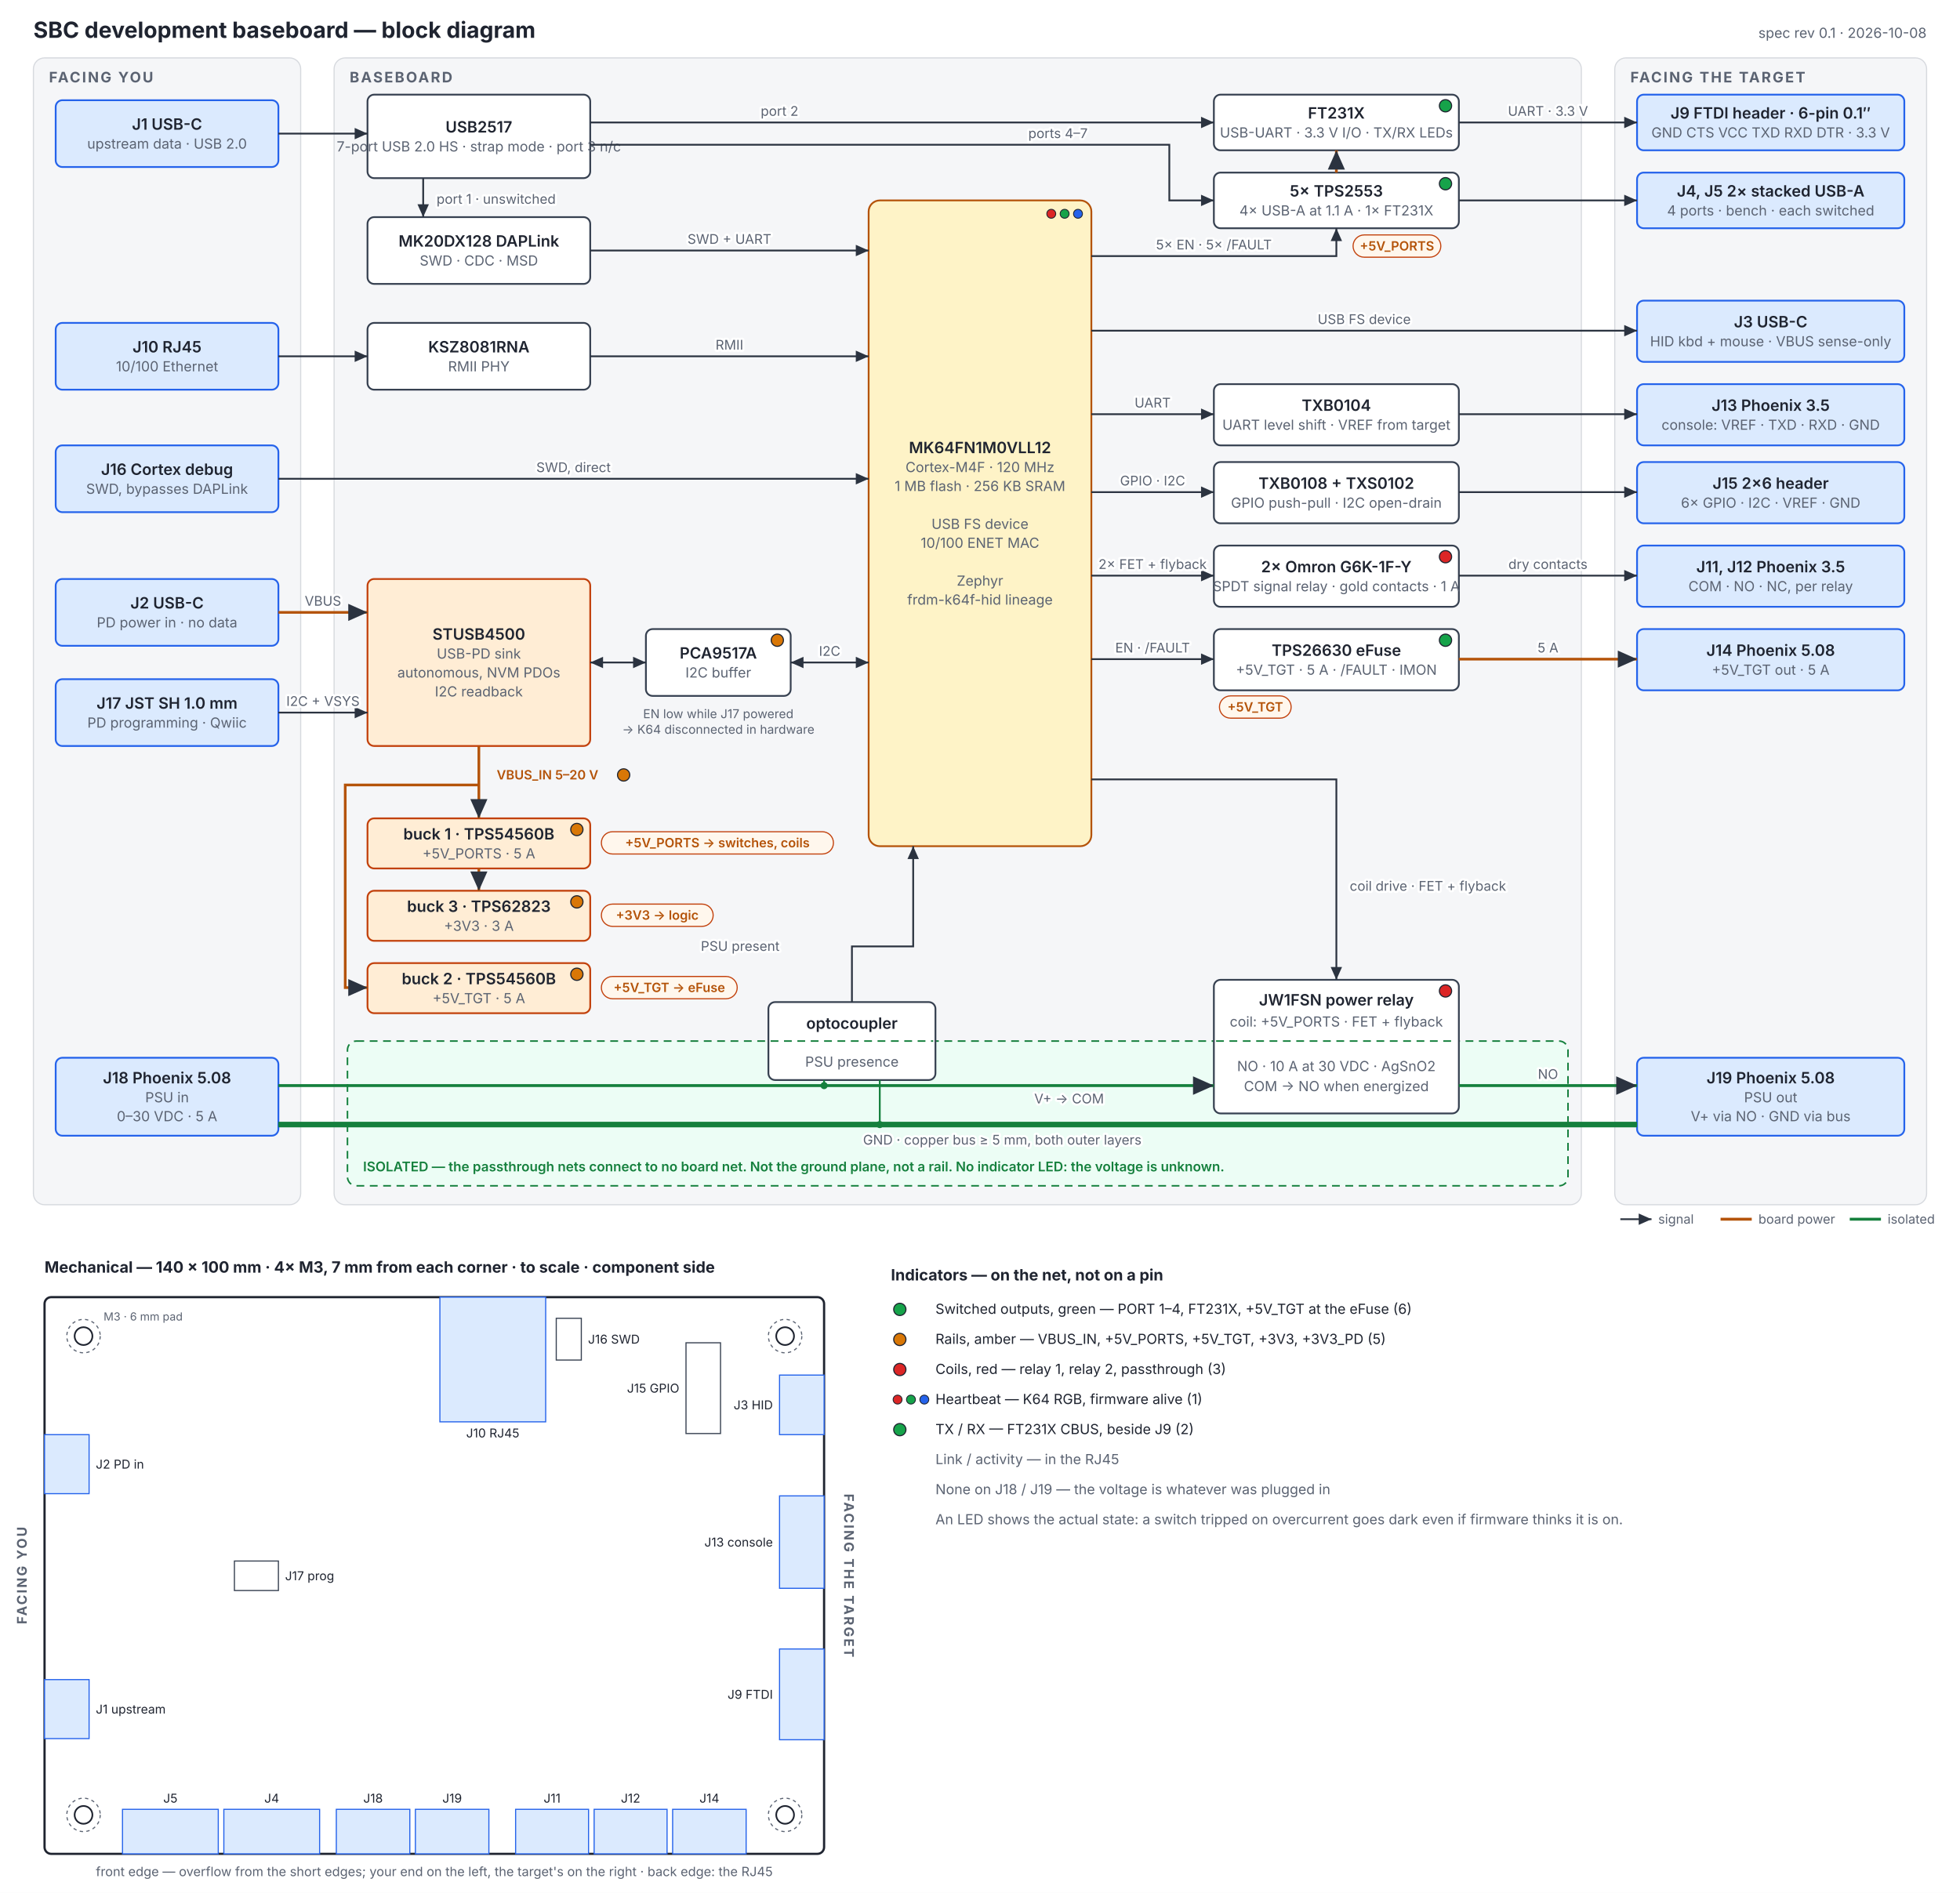
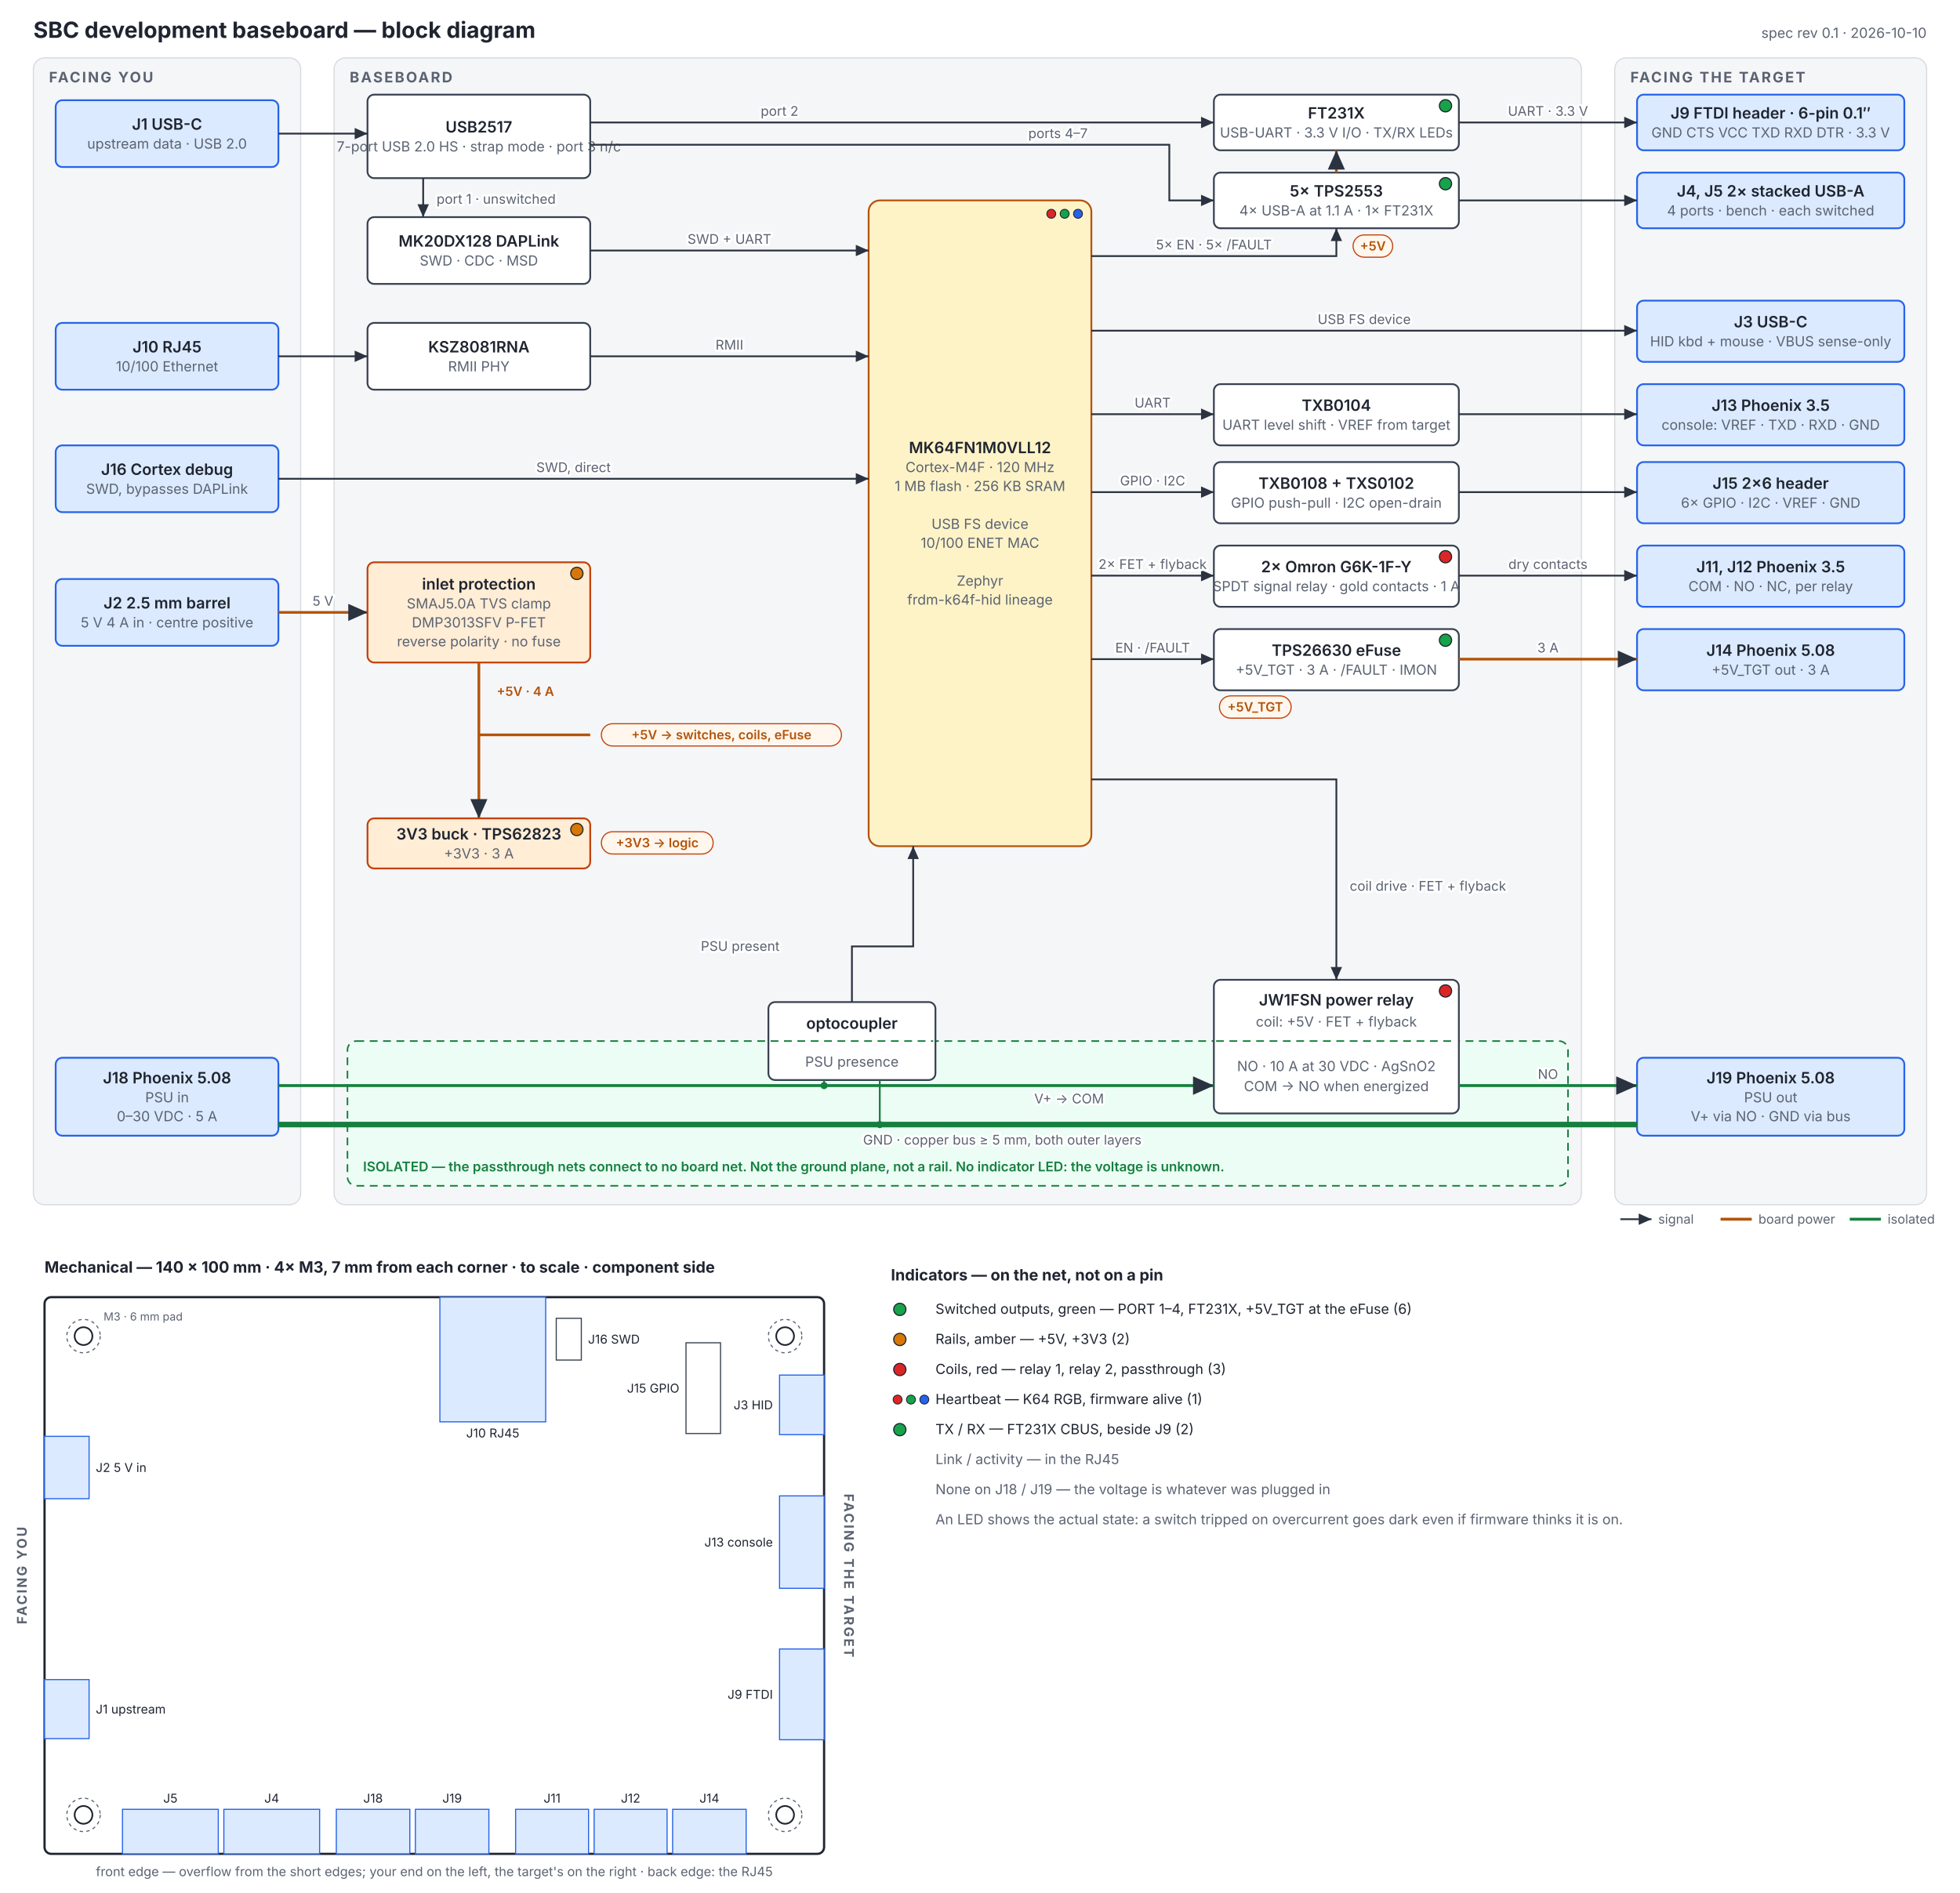
<svg xmlns="http://www.w3.org/2000/svg" width="1760" height="1700" viewBox="0 0 1760 1700" font-family="Inter, Helvetica, Arial, DejaVu Sans, sans-serif">
  <defs>
    <marker id="arrow" viewBox="0 0 10 10" refX="9" refY="5" markerWidth="8" markerHeight="8" orient="auto-start-reverse">
      <path d="M0,1 L9,5 L0,9 z" fill="#2b3340" />
    </marker>
    <marker id="arrowR" viewBox="0 0 10 10" refX="1" refY="5" markerWidth="8" markerHeight="8" orient="auto">
      <path d="M10,1 L1,5 L10,9 z" fill="#2b3340" />
    </marker>
  </defs>
  <rect width="1760" height="1700" fill="#ffffff" />
  <text x="30" y="34" font-size="20" font-weight="700" fill="#1f2430">SBC development baseboard — block diagram</text>
-   <text x="1730" y="34" text-anchor="end" font-size="12.5" fill="#5b6372">spec rev 0.1 · 2026-10-08</text>
+   <text x="1730" y="34" text-anchor="end" font-size="12.5" fill="#5b6372">spec rev 0.1 · 2026-10-10</text>
  <rect x="30" y="52" width="240" height="1030" rx="10" fill="#f5f6f8" stroke="#d6d9de" />
  <text x="44" y="74" font-size="13" font-weight="700" letter-spacing="1.5" fill="#5b6372">FACING YOU</text>
  <rect x="300" y="52" width="1120" height="1030" rx="10" fill="#f5f6f8" stroke="#d6d9de" />
  <text x="314" y="74" font-size="13" font-weight="700" letter-spacing="1.5" fill="#5b6372">BASEBOARD</text>
  <rect x="1450" y="52" width="280" height="1030" rx="10" fill="#f5f6f8" stroke="#d6d9de" />
  <text x="1464" y="74" font-size="13" font-weight="700" letter-spacing="1.5" fill="#5b6372">FACING THE TARGET</text>
  <rect x="312" y="935" width="1096" height="130" rx="8" fill="#ecfdf5" stroke="#15803d" stroke-width="1.4" stroke-dasharray="7 5" />
  <text x="326" y="1052" font-size="12" font-weight="600" fill="#15803d">ISOLATED — the passthrough nets connect to no board net. Not the ground plane, not a rail. No indicator LED: the voltage is unknown.</text>
  <rect x="50" y="90" width="200" height="60" rx="6" fill="#dbeafe" stroke="#2563eb" stroke-width="1.6" />
  <text x="150.0" y="116.5" text-anchor="middle" font-size="14" font-weight="600" fill="#1f2430">J1  USB-C</text>
  <text x="150.0" y="133.5" text-anchor="middle" font-size="12.5" font-weight="400" fill="#5b6372">upstream data · USB 2.0</text>
  <rect x="50" y="290" width="200" height="60" rx="6" fill="#dbeafe" stroke="#2563eb" stroke-width="1.6" />
  <text x="150.0" y="316.5" text-anchor="middle" font-size="14" font-weight="600" fill="#1f2430">J10  RJ45</text>
  <text x="150.0" y="333.5" text-anchor="middle" font-size="12.5" font-weight="400" fill="#5b6372">10/100 Ethernet</text>
  <rect x="50" y="400" width="200" height="60" rx="6" fill="#dbeafe" stroke="#2563eb" stroke-width="1.6" />
  <text x="150.0" y="426.5" text-anchor="middle" font-size="14" font-weight="600" fill="#1f2430">J16  Cortex debug</text>
  <text x="150.0" y="443.5" text-anchor="middle" font-size="12.5" font-weight="400" fill="#5b6372">SWD, bypasses DAPLink</text>
  <rect x="50" y="520" width="200" height="60" rx="6" fill="#dbeafe" stroke="#2563eb" stroke-width="1.6" />
-   <text x="150.0" y="546.5" text-anchor="middle" font-size="14" font-weight="600" fill="#1f2430">J2  USB-C</text>
-   <text x="150.0" y="563.5" text-anchor="middle" font-size="12.5" font-weight="400" fill="#5b6372">PD power in · no data</text>
-   <rect x="50" y="610" width="200" height="60" rx="6" fill="#dbeafe" stroke="#2563eb" stroke-width="1.6" />
-   <text x="150.0" y="636.5" text-anchor="middle" font-size="14" font-weight="600" fill="#1f2430">J17  JST SH 1.0 mm</text>
-   <text x="150.0" y="653.5" text-anchor="middle" font-size="12.5" font-weight="400" fill="#5b6372">PD programming · Qwiic</text>
+   <text x="150.0" y="546.5" text-anchor="middle" font-size="14" font-weight="600" fill="#1f2430">J2  2.5 mm barrel</text>
+   <text x="150.0" y="563.5" text-anchor="middle" font-size="12.5" font-weight="400" fill="#5b6372">5 V 4 A in · centre positive</text>
  <rect x="50" y="950" width="200" height="70" rx="6" fill="#dbeafe" stroke="#2563eb" stroke-width="1.6" />
  <text x="150.0" y="973.0" text-anchor="middle" font-size="14" font-weight="600" fill="#1f2430">J18  Phoenix 5.08</text>
  <text x="150.0" y="990.0" text-anchor="middle" font-size="12.5" font-weight="400" fill="#5b6372">PSU in</text>
  <text x="150.0" y="1007.0" text-anchor="middle" font-size="12.5" font-weight="400" fill="#5b6372">0–30 VDC · 5 A</text>
  <rect x="330" y="85" width="200" height="75" rx="6" fill="#ffffff" stroke="#374151" stroke-width="1.6" />
  <text x="430.0" y="119.0" text-anchor="middle" font-size="14" font-weight="600" fill="#1f2430">USB2517</text>
  <text x="430.0" y="136.0" text-anchor="middle" font-size="12.5" font-weight="400" fill="#5b6372">7-port USB 2.0 HS · strap mode · port 3 n/c</text>
  <rect x="330" y="195" width="200" height="60" rx="6" fill="#ffffff" stroke="#374151" stroke-width="1.6" />
  <text x="430.0" y="221.5" text-anchor="middle" font-size="14" font-weight="600" fill="#1f2430">MK20DX128  DAPLink</text>
  <text x="430.0" y="238.5" text-anchor="middle" font-size="12.5" font-weight="400" fill="#5b6372">SWD · CDC · MSD</text>
  <rect x="330" y="290" width="200" height="60" rx="6" fill="#ffffff" stroke="#374151" stroke-width="1.6" />
  <text x="430.0" y="316.5" text-anchor="middle" font-size="14" font-weight="600" fill="#1f2430">KSZ8081RNA</text>
  <text x="430.0" y="333.5" text-anchor="middle" font-size="12.5" font-weight="400" fill="#5b6372">RMII PHY</text>
-   <rect x="330" y="520" width="200" height="150" rx="6" fill="#ffedd5" stroke="#c2410c" stroke-width="1.6" />
-   <text x="430.0" y="574.5" text-anchor="middle" font-size="14" font-weight="600" fill="#1f2430">STUSB4500</text>
-   <text x="430.0" y="591.5" text-anchor="middle" font-size="12.5" font-weight="400" fill="#5b6372">USB-PD sink</text>
-   <text x="430.0" y="608.5" text-anchor="middle" font-size="12.5" font-weight="400" fill="#5b6372">autonomous, NVM PDOs</text>
-   <text x="430.0" y="625.5" text-anchor="middle" font-size="12.5" font-weight="400" fill="#5b6372">I2C readback</text>
-   <rect x="580" y="565" width="130" height="60" rx="6" fill="#ffffff" stroke="#374151" stroke-width="1.6" />
-   <text x="645.0" y="591.5" text-anchor="middle" font-size="14" font-weight="600" fill="#1f2430">PCA9517A</text>
-   <text x="645.0" y="608.5" text-anchor="middle" font-size="12.5" font-weight="400" fill="#5b6372">I2C buffer</text>
-   <text x="645" y="645" text-anchor="middle" font-size="11" fill="#5b6372">EN low while J17 powered</text>
-   <text x="645" y="659" text-anchor="middle" font-size="11" fill="#5b6372">→ K64 disconnected in hardware</text>
+   <rect x="330" y="505" width="200" height="90" rx="6" fill="#ffedd5" stroke="#c2410c" stroke-width="1.6" />
+   <text x="430.0" y="529.5" text-anchor="middle" font-size="14" font-weight="600" fill="#1f2430">inlet protection</text>
+   <text x="430.0" y="546.5" text-anchor="middle" font-size="12.5" font-weight="400" fill="#5b6372">SMAJ5.0A TVS clamp</text>
+   <text x="430.0" y="563.5" text-anchor="middle" font-size="12.5" font-weight="400" fill="#5b6372">DMP3013SFV P-FET</text>
+   <text x="430.0" y="580.5" text-anchor="middle" font-size="12.5" font-weight="400" fill="#5b6372">reverse polarity · no fuse</text>
+   <path d="M 430,595 L 430,735" fill="none" stroke="#b45309" stroke-width="2.4" marker-end="url(#arrow)" />
+   <text x="446" y="625" font-size="11.5" font-weight="600" fill="#b45309">+5V · 4 A</text>
+   <path d="M 430,660 L 530,660" fill="none" stroke="#b45309" stroke-width="2.4" />
+   <rect x="540" y="650" width="215.6" height="20" rx="10" fill="#fff7ed" stroke="#c2410c" stroke-width="1" />
+   <text x="647.8" y="664" text-anchor="middle" font-size="11.5" font-weight="600" fill="#b45309">+5V → switches, coils, eFuse</text>
  <rect x="330" y="735" width="200" height="45" rx="6" fill="#ffedd5" stroke="#c2410c" stroke-width="1.6" />
-   <text x="430.0" y="754.0" text-anchor="middle" font-size="14" font-weight="600" fill="#1f2430">buck 1 · TPS54560B</text>
-   <text x="430.0" y="771.0" text-anchor="middle" font-size="12.5" font-weight="400" fill="#5b6372">+5V_PORTS · 5 A</text>
-   <rect x="330" y="800" width="200" height="45" rx="6" fill="#ffedd5" stroke="#c2410c" stroke-width="1.6" />
-   <text x="430.0" y="819.0" text-anchor="middle" font-size="14" font-weight="600" fill="#1f2430">buck 3 · TPS62823</text>
-   <text x="430.0" y="836.0" text-anchor="middle" font-size="12.5" font-weight="400" fill="#5b6372">+3V3 · 3 A</text>
-   <rect x="330" y="865" width="200" height="45" rx="6" fill="#ffedd5" stroke="#c2410c" stroke-width="1.6" />
-   <text x="430.0" y="884.0" text-anchor="middle" font-size="14" font-weight="600" fill="#1f2430">buck 2 · TPS54560B</text>
-   <text x="430.0" y="901.0" text-anchor="middle" font-size="12.5" font-weight="400" fill="#5b6372">+5V_TGT · 5 A</text>
-   <path d="M 430,670 L 430,735" fill="none" stroke="#b45309" stroke-width="2.4" marker-end="url(#arrow)" />
-   <path d="M 430,705 L 310,705 L 310,887 L 330,887" fill="none" stroke="#b45309" stroke-width="2.4" marker-end="url(#arrow)" />
-   <text x="446" y="700" font-size="11.5" font-weight="600" fill="#b45309">VBUS_IN 5–20 V</text>
-   <path d="M 430,780 L 430,800" fill="none" stroke="#b45309" stroke-width="2.4" marker-end="url(#arrow)" />
-   <rect x="540" y="747" width="208.4" height="20" rx="10" fill="#fff7ed" stroke="#c2410c" stroke-width="1" />
-   <text x="644.2" y="761" text-anchor="middle" font-size="11.5" font-weight="600" fill="#b45309">+5V_PORTS → switches, coils</text>
-   <rect x="540" y="812" width="100.4" height="20" rx="10" fill="#fff7ed" stroke="#c2410c" stroke-width="1" />
-   <text x="590.2" y="826" text-anchor="middle" font-size="11.5" font-weight="600" fill="#b45309">+3V3 → logic</text>
-   <rect x="540" y="877" width="122.0" height="20" rx="10" fill="#fff7ed" stroke="#c2410c" stroke-width="1" />
-   <text x="601.0" y="891" text-anchor="middle" font-size="11.5" font-weight="600" fill="#b45309">+5V_TGT → eFuse</text>
+   <text x="430.0" y="754.0" text-anchor="middle" font-size="14" font-weight="600" fill="#1f2430">3V3 buck · TPS62823</text>
+   <text x="430.0" y="771.0" text-anchor="middle" font-size="12.5" font-weight="400" fill="#5b6372">+3V3 · 3 A</text>
+   <rect x="540" y="747" width="100.4" height="20" rx="10" fill="#fff7ed" stroke="#c2410c" stroke-width="1" />
+   <text x="590.2" y="761" text-anchor="middle" font-size="11.5" font-weight="600" fill="#b45309">+3V3 → logic</text>
  <rect x="690" y="900" width="150" height="70" rx="6" fill="#ffffff" stroke="#374151" stroke-width="1.6" />
  <text x="765" y="924" text-anchor="middle" font-size="14" font-weight="600" fill="#1f2430">optocoupler</text>
  <line x1="692" y1="935" x2="838" y2="935" stroke="#15803d" stroke-width="1.4" stroke-dasharray="7 5" />
  <text x="765" y="958" text-anchor="middle" font-size="12.5" fill="#5b6372">PSU presence</text>
  <rect x="780" y="180" width="200" height="580" rx="10" fill="#fef3c7" stroke="#b45309" stroke-width="1.6" />
  <text x="880.0" y="407.0" text-anchor="middle" font-size="14" font-weight="600" fill="#1f2430">MK64FN1M0VLL12</text>
  <text x="880.0" y="424.0" text-anchor="middle" font-size="12.5" font-weight="400" fill="#5b6372">Cortex-M4F · 120 MHz</text>
  <text x="880.0" y="441.0" text-anchor="middle" font-size="12.5" font-weight="400" fill="#5b6372">1 MB flash · 256 KB SRAM</text>
  <text x="880.0" y="458.0" text-anchor="middle" font-size="12.5" font-weight="400" fill="#5b6372" />
  <text x="880.0" y="475.0" text-anchor="middle" font-size="12.5" font-weight="400" fill="#5b6372">USB FS device</text>
  <text x="880.0" y="492.0" text-anchor="middle" font-size="12.5" font-weight="400" fill="#5b6372">10/100 ENET MAC</text>
  <text x="880.0" y="509.0" text-anchor="middle" font-size="12.5" font-weight="400" fill="#5b6372" />
  <text x="880.0" y="526.0" text-anchor="middle" font-size="12.5" font-weight="400" fill="#5b6372">Zephyr</text>
  <text x="880.0" y="543.0" text-anchor="middle" font-size="12.5" font-weight="400" fill="#5b6372">frdm-k64f-hid lineage</text>
  <rect x="1090" y="85" width="220" height="50" rx="6" fill="#ffffff" stroke="#374151" stroke-width="1.6" />
  <text x="1200.0" y="106.5" text-anchor="middle" font-size="14" font-weight="600" fill="#1f2430">FT231X</text>
  <text x="1200.0" y="123.5" text-anchor="middle" font-size="12.5" font-weight="400" fill="#5b6372">USB-UART · 3.3 V I/O · TX/RX LEDs</text>
  <rect x="1090" y="155" width="220" height="50" rx="6" fill="#ffffff" stroke="#374151" stroke-width="1.6" />
  <text x="1200.0" y="176.5" text-anchor="middle" font-size="14" font-weight="600" fill="#1f2430">5× TPS2553</text>
  <text x="1200.0" y="193.5" text-anchor="middle" font-size="12.5" font-weight="400" fill="#5b6372">4× USB-A at 1.1 A · 1× FT231X</text>
-   <rect x="1215" y="211" width="78.8" height="20" rx="10" fill="#fff7ed" stroke="#c2410c" stroke-width="1" />
-   <text x="1254.4" y="225" text-anchor="middle" font-size="11.5" font-weight="600" fill="#b45309">+5V_PORTS</text>
+   <rect x="1215" y="211" width="35.6" height="20" rx="10" fill="#fff7ed" stroke="#c2410c" stroke-width="1" />
+   <text x="1232.8" y="225" text-anchor="middle" font-size="11.5" font-weight="600" fill="#b45309">+5V</text>
  <path d="M 1200,155 L 1200,135" fill="none" stroke="#b45309" stroke-width="2.4" marker-end="url(#arrow)" />
  <rect x="1090" y="345" width="220" height="55" rx="6" fill="#ffffff" stroke="#374151" stroke-width="1.6" />
  <text x="1200.0" y="369.0" text-anchor="middle" font-size="14" font-weight="600" fill="#1f2430">TXB0104</text>
  <text x="1200.0" y="386.0" text-anchor="middle" font-size="12.5" font-weight="400" fill="#5b6372">UART level shift · VREF from target</text>
  <rect x="1090" y="415" width="220" height="55" rx="6" fill="#ffffff" stroke="#374151" stroke-width="1.6" />
  <text x="1200.0" y="439.0" text-anchor="middle" font-size="14" font-weight="600" fill="#1f2430">TXB0108 + TXS0102</text>
  <text x="1200.0" y="456.0" text-anchor="middle" font-size="12.5" font-weight="400" fill="#5b6372">GPIO push-pull · I2C open-drain</text>
  <rect x="1090" y="490" width="220" height="55" rx="6" fill="#ffffff" stroke="#374151" stroke-width="1.6" />
  <text x="1200.0" y="514.0" text-anchor="middle" font-size="14" font-weight="600" fill="#1f2430">2× Omron G6K-1F-Y</text>
  <text x="1200.0" y="531.0" text-anchor="middle" font-size="12.5" font-weight="400" fill="#5b6372">SPDT signal relay · gold contacts · 1 A</text>
  <rect x="1090" y="565" width="220" height="55" rx="6" fill="#ffffff" stroke="#374151" stroke-width="1.6" />
  <text x="1200.0" y="589.0" text-anchor="middle" font-size="14" font-weight="600" fill="#1f2430">TPS26630 eFuse</text>
-   <text x="1200.0" y="606.0" text-anchor="middle" font-size="12.5" font-weight="400" fill="#5b6372">+5V_TGT · 5 A · /FAULT · IMON</text>
+   <text x="1200.0" y="606.0" text-anchor="middle" font-size="12.5" font-weight="400" fill="#5b6372">+5V_TGT · 3 A · /FAULT · IMON</text>
  <rect x="1095" y="625" width="64.4" height="20" rx="10" fill="#fff7ed" stroke="#c2410c" stroke-width="1" />
  <text x="1127.2" y="639" text-anchor="middle" font-size="11.5" font-weight="600" fill="#b45309">+5V_TGT</text>
  <rect x="1090" y="880" width="220" height="120" rx="6" fill="#ffffff" stroke="#374151" stroke-width="1.6" />
  <text x="1200" y="903" text-anchor="middle" font-size="14" font-weight="600" fill="#1f2430">JW1FSN power relay</text>
-   <text x="1200" y="922" text-anchor="middle" font-size="12.5" fill="#5b6372">coil: +5V_PORTS · FET + flyback</text>
+   <text x="1200" y="922" text-anchor="middle" font-size="12.5" fill="#5b6372">coil: +5V · FET + flyback</text>
  <line x1="1092" y1="935" x2="1308" y2="935" stroke="#15803d" stroke-width="1.4" stroke-dasharray="7 5" />
  <text x="1200" y="962" text-anchor="middle" font-size="12.5" fill="#5b6372">NO · 10 A at 30 VDC · AgSnO2</text>
  <text x="1200" y="980" text-anchor="middle" font-size="12.5" fill="#5b6372">COM → NO when energized</text>
  <rect x="1470" y="85" width="240" height="50" rx="6" fill="#dbeafe" stroke="#2563eb" stroke-width="1.6" />
  <text x="1590.0" y="106.5" text-anchor="middle" font-size="14" font-weight="600" fill="#1f2430">J9  FTDI header · 6-pin 0.1″</text>
  <text x="1590.0" y="123.5" text-anchor="middle" font-size="12.5" font-weight="400" fill="#5b6372">GND CTS VCC TXD RXD DTR · 3.3 V</text>
  <rect x="1470" y="155" width="240" height="50" rx="6" fill="#dbeafe" stroke="#2563eb" stroke-width="1.6" />
  <text x="1590.0" y="176.5" text-anchor="middle" font-size="14" font-weight="600" fill="#1f2430">J4, J5  2× stacked USB-A</text>
  <text x="1590.0" y="193.5" text-anchor="middle" font-size="12.5" font-weight="400" fill="#5b6372">4 ports · bench · each switched</text>
  <rect x="1470" y="270" width="240" height="55" rx="6" fill="#dbeafe" stroke="#2563eb" stroke-width="1.6" />
  <text x="1590.0" y="294.0" text-anchor="middle" font-size="14" font-weight="600" fill="#1f2430">J3  USB-C</text>
  <text x="1590.0" y="311.0" text-anchor="middle" font-size="12.5" font-weight="400" fill="#5b6372">HID kbd + mouse · VBUS sense-only</text>
  <rect x="1470" y="345" width="240" height="55" rx="6" fill="#dbeafe" stroke="#2563eb" stroke-width="1.6" />
  <text x="1590.0" y="369.0" text-anchor="middle" font-size="14" font-weight="600" fill="#1f2430">J13  Phoenix 3.5</text>
  <text x="1590.0" y="386.0" text-anchor="middle" font-size="12.5" font-weight="400" fill="#5b6372">console: VREF · TXD · RXD · GND</text>
  <rect x="1470" y="415" width="240" height="55" rx="6" fill="#dbeafe" stroke="#2563eb" stroke-width="1.6" />
  <text x="1590.0" y="439.0" text-anchor="middle" font-size="14" font-weight="600" fill="#1f2430">J15  2×6 header</text>
  <text x="1590.0" y="456.0" text-anchor="middle" font-size="12.5" font-weight="400" fill="#5b6372">6× GPIO · I2C · VREF · GND</text>
  <rect x="1470" y="490" width="240" height="55" rx="6" fill="#dbeafe" stroke="#2563eb" stroke-width="1.6" />
  <text x="1590.0" y="514.0" text-anchor="middle" font-size="14" font-weight="600" fill="#1f2430">J11, J12  Phoenix 3.5</text>
  <text x="1590.0" y="531.0" text-anchor="middle" font-size="12.5" font-weight="400" fill="#5b6372">COM · NO · NC, per relay</text>
  <rect x="1470" y="565" width="240" height="55" rx="6" fill="#dbeafe" stroke="#2563eb" stroke-width="1.6" />
  <text x="1590.0" y="589.0" text-anchor="middle" font-size="14" font-weight="600" fill="#1f2430">J14  Phoenix 5.08</text>
-   <text x="1590.0" y="606.0" text-anchor="middle" font-size="12.5" font-weight="400" fill="#5b6372">+5V_TGT out · 5 A</text>
+   <text x="1590.0" y="606.0" text-anchor="middle" font-size="12.5" font-weight="400" fill="#5b6372">+5V_TGT out · 3 A</text>
  <rect x="1470" y="950" width="240" height="70" rx="6" fill="#dbeafe" stroke="#2563eb" stroke-width="1.6" />
  <text x="1590.0" y="973.0" text-anchor="middle" font-size="14" font-weight="600" fill="#1f2430">J19  Phoenix 5.08</text>
  <text x="1590.0" y="990.0" text-anchor="middle" font-size="12.5" font-weight="400" fill="#5b6372">PSU out</text>
  <text x="1590.0" y="1007.0" text-anchor="middle" font-size="12.5" font-weight="400" fill="#5b6372">V+ via NO · GND via bus</text>
  <circle cx="1298" cy="95" r="5.5" fill="#16a34a" stroke="#1f2430" stroke-width="1" />
  <circle cx="1298" cy="165" r="5.5" fill="#16a34a" stroke="#1f2430" stroke-width="1" />
  <circle cx="1298" cy="575" r="5.5" fill="#16a34a" stroke="#1f2430" stroke-width="1" />
+   <circle cx="518" cy="515" r="5.5" fill="#d97706" stroke="#1f2430" stroke-width="1" />
  <circle cx="518" cy="745" r="5.5" fill="#d97706" stroke="#1f2430" stroke-width="1" />
-   <circle cx="518" cy="810" r="5.5" fill="#d97706" stroke="#1f2430" stroke-width="1" />
-   <circle cx="518" cy="875" r="5.5" fill="#d97706" stroke="#1f2430" stroke-width="1" />
-   <circle cx="560" cy="696" r="5.5" fill="#d97706" stroke="#1f2430" stroke-width="1" />
-   <circle cx="698" cy="575" r="5.5" fill="#d97706" stroke="#1f2430" stroke-width="1" />
  <circle cx="1298" cy="500" r="5.5" fill="#dc2626" stroke="#1f2430" stroke-width="1" />
  <circle cx="1298" cy="890" r="5.5" fill="#dc2626" stroke="#1f2430" stroke-width="1" />
  <circle cx="944" cy="192" r="4" fill="#dc2626" stroke="#1f2430" stroke-width="0.8" />
  <circle cx="956" cy="192" r="4" fill="#16a34a" stroke="#1f2430" stroke-width="0.8" />
  <circle cx="968" cy="192" r="4" fill="#2563eb" stroke="#1f2430" stroke-width="0.8" />
  <path d="M 250,120 L 330,120" fill="none" stroke="#2b3340" stroke-width="1.6" marker-end="url(#arrow)" />
  <path d="M 530,110 L 1090,110" fill="none" stroke="#2b3340" stroke-width="1.6" marker-end="url(#arrow)" />
  <text x="700" y="104" text-anchor="middle" font-size="12" fill="#5b6372" paint-order="stroke" stroke="#ffffff" stroke-width="4" stroke-linejoin="round">port 2</text>
  <path d="M 530,130 L 1050,130 L 1050,180 L 1090,180" fill="none" stroke="#2b3340" stroke-width="1.6" marker-end="url(#arrow)" />
  <text x="950" y="124" text-anchor="middle" font-size="12" fill="#5b6372" paint-order="stroke" stroke="#ffffff" stroke-width="4" stroke-linejoin="round">ports 4–7</text>
  <path d="M 380,160 L 380,195" fill="none" stroke="#2b3340" stroke-width="1.6" marker-end="url(#arrow)" />
  <text x="392" y="183" text-anchor="start" font-size="12" fill="#5b6372" paint-order="stroke" stroke="#ffffff" stroke-width="4" stroke-linejoin="round">port 1 · unswitched</text>
  <path d="M 1310,110 L 1470,110" fill="none" stroke="#2b3340" stroke-width="1.6" marker-end="url(#arrow)" />
  <text x="1390" y="104" text-anchor="middle" font-size="12" fill="#5b6372" paint-order="stroke" stroke="#ffffff" stroke-width="4" stroke-linejoin="round">UART · 3.3 V</text>
  <path d="M 1310,180 L 1470,180" fill="none" stroke="#2b3340" stroke-width="1.6" marker-end="url(#arrow)" />
  <path d="M 530,225 L 780,225" fill="none" stroke="#2b3340" stroke-width="1.6" marker-end="url(#arrow)" />
  <text x="655" y="219" text-anchor="middle" font-size="12" fill="#5b6372" paint-order="stroke" stroke="#ffffff" stroke-width="4" stroke-linejoin="round">SWD + UART</text>
  <path d="M 250,320 L 330,320" fill="none" stroke="#2b3340" stroke-width="1.6" marker-end="url(#arrow)" />
  <path d="M 530,320 L 780,320" fill="none" stroke="#2b3340" stroke-width="1.6" marker-end="url(#arrow)" />
  <text x="655" y="314" text-anchor="middle" font-size="12" fill="#5b6372" paint-order="stroke" stroke="#ffffff" stroke-width="4" stroke-linejoin="round">RMII</text>
  <path d="M 250,430 L 780,430" fill="none" stroke="#2b3340" stroke-width="1.6" marker-end="url(#arrow)" />
  <text x="515" y="424" text-anchor="middle" font-size="12" fill="#5b6372" paint-order="stroke" stroke="#ffffff" stroke-width="4" stroke-linejoin="round">SWD, direct</text>
  <path d="M 250,550 L 330,550" fill="none" stroke="#b45309" stroke-width="2.4" marker-end="url(#arrow)" />
-   <text x="290" y="544" text-anchor="middle" font-size="12" fill="#5b6372" paint-order="stroke" stroke="#ffffff" stroke-width="4" stroke-linejoin="round">VBUS</text>
-   <path d="M 250,640 L 330,640" fill="none" stroke="#2b3340" stroke-width="1.6" marker-end="url(#arrow)" />
-   <text x="290" y="634" text-anchor="middle" font-size="12" fill="#5b6372" paint-order="stroke" stroke="#ffffff" stroke-width="4" stroke-linejoin="round">I2C + VSYS</text>
-   <path d="M 530,595 L 580,595" fill="none" stroke="#2b3340" stroke-width="1.6" marker-start="url(#arrowR)" marker-end="url(#arrow)" />
-   <path d="M 710,595 L 780,595" fill="none" stroke="#2b3340" stroke-width="1.6" marker-start="url(#arrowR)" marker-end="url(#arrow)" />
-   <text x="745" y="589" text-anchor="middle" font-size="12" fill="#5b6372" paint-order="stroke" stroke="#ffffff" stroke-width="4" stroke-linejoin="round">I2C</text>
+   <text x="290" y="544" text-anchor="middle" font-size="12" fill="#5b6372" paint-order="stroke" stroke="#ffffff" stroke-width="4" stroke-linejoin="round">5 V</text>
  <path d="M 980,230 L 1200,230 L 1200,205" fill="none" stroke="#2b3340" stroke-width="1.6" marker-end="url(#arrow)" />
  <text x="1090" y="224" text-anchor="middle" font-size="12" fill="#5b6372" paint-order="stroke" stroke="#ffffff" stroke-width="4" stroke-linejoin="round">5× EN · 5× /FAULT</text>
  <path d="M 980,297 L 1470,297" fill="none" stroke="#2b3340" stroke-width="1.6" marker-end="url(#arrow)" />
  <text x="1225" y="291" text-anchor="middle" font-size="12" fill="#5b6372" paint-order="stroke" stroke="#ffffff" stroke-width="4" stroke-linejoin="round">USB FS device</text>
  <path d="M 980,372 L 1090,372" fill="none" stroke="#2b3340" stroke-width="1.6" marker-end="url(#arrow)" />
  <text x="1035" y="366" text-anchor="middle" font-size="12" fill="#5b6372" paint-order="stroke" stroke="#ffffff" stroke-width="4" stroke-linejoin="round">UART</text>
  <path d="M 1310,372 L 1470,372" fill="none" stroke="#2b3340" stroke-width="1.6" marker-end="url(#arrow)" />
  <path d="M 980,442 L 1090,442" fill="none" stroke="#2b3340" stroke-width="1.6" marker-end="url(#arrow)" />
  <text x="1035" y="436" text-anchor="middle" font-size="12" fill="#5b6372" paint-order="stroke" stroke="#ffffff" stroke-width="4" stroke-linejoin="round">GPIO · I2C</text>
  <path d="M 1310,442 L 1470,442" fill="none" stroke="#2b3340" stroke-width="1.6" marker-end="url(#arrow)" />
  <path d="M 980,517 L 1090,517" fill="none" stroke="#2b3340" stroke-width="1.6" marker-end="url(#arrow)" />
  <text x="1035" y="511" text-anchor="middle" font-size="12" fill="#5b6372" paint-order="stroke" stroke="#ffffff" stroke-width="4" stroke-linejoin="round">2× FET + flyback</text>
  <path d="M 1310,517 L 1470,517" fill="none" stroke="#2b3340" stroke-width="1.6" marker-end="url(#arrow)" />
  <text x="1390" y="511" text-anchor="middle" font-size="12" fill="#5b6372" paint-order="stroke" stroke="#ffffff" stroke-width="4" stroke-linejoin="round">dry contacts</text>
  <path d="M 980,592 L 1090,592" fill="none" stroke="#2b3340" stroke-width="1.6" marker-end="url(#arrow)" />
  <text x="1035" y="586" text-anchor="middle" font-size="12" fill="#5b6372" paint-order="stroke" stroke="#ffffff" stroke-width="4" stroke-linejoin="round">EN · /FAULT</text>
  <path d="M 1310,592 L 1470,592" fill="none" stroke="#b45309" stroke-width="2.4" marker-end="url(#arrow)" />
-   <text x="1390" y="586" text-anchor="middle" font-size="12" fill="#5b6372" paint-order="stroke" stroke="#ffffff" stroke-width="4" stroke-linejoin="round">5 A</text>
+   <text x="1390" y="586" text-anchor="middle" font-size="12" fill="#5b6372" paint-order="stroke" stroke="#ffffff" stroke-width="4" stroke-linejoin="round">3 A</text>
  <path d="M 980,700 L 1200,700 L 1200,880" fill="none" stroke="#2b3340" stroke-width="1.6" marker-end="url(#arrow)" />
  <text x="1212" y="800" text-anchor="start" font-size="12" fill="#5b6372" paint-order="stroke" stroke="#ffffff" stroke-width="4" stroke-linejoin="round">coil drive · FET + flyback</text>
  <path d="M 250,975 L 1090,975" fill="none" stroke="#15803d" stroke-width="2.6" marker-end="url(#arrow)" />
  <text x="960" y="991" text-anchor="middle" font-size="12" fill="#5b6372" paint-order="stroke" stroke="#ffffff" stroke-width="4" stroke-linejoin="round">V+  →  COM</text>
  <path d="M 1310,975 L 1470,975" fill="none" stroke="#15803d" stroke-width="2.6" marker-end="url(#arrow)" />
  <text x="1390" y="969" text-anchor="middle" font-size="12" fill="#5b6372" paint-order="stroke" stroke="#ffffff" stroke-width="4" stroke-linejoin="round">NO</text>
  <path d="M 250,1010 L 1470,1010" fill="none" stroke="#15803d" stroke-width="5" />
  <text x="900" y="1028" text-anchor="middle" font-size="12" fill="#5b6372" paint-order="stroke" stroke="#ffffff" stroke-width="4" stroke-linejoin="round">GND · copper bus ≥ 5 mm, both outer layers</text>
  <line x1="740" y1="970" x2="740" y2="975" stroke="#15803d" stroke-width="1.6" />
  <line x1="790" y1="970" x2="790" y2="1010" stroke="#15803d" stroke-width="1.6" />
  <circle cx="740" cy="975" r="3.2" fill="#15803d" />
  <circle cx="790" cy="1010" r="3.2" fill="#15803d" />
  <path d="M 765,900 L 765,850 L 820,850 L 820,760" fill="none" stroke="#2b3340" stroke-width="1.6" marker-end="url(#arrow)" />
  <text x="700" y="854" text-anchor="end" font-size="12" fill="#5b6372" paint-order="stroke" stroke="#ffffff" stroke-width="4" stroke-linejoin="round">PSU present</text>
  <text x="40" y="1143" font-size="14" font-weight="700" fill="#1f2430">Mechanical — 140 × 100 mm · 4× M3, 7 mm from each corner · to scale · component side</text>
  <rect x="40" y="1165" width="700" height="500" rx="6" fill="#ffffff" stroke="#1f2430" stroke-width="2" />
  <circle cx="75" cy="1200" r="15" fill="none" stroke="#5b6372" stroke-dasharray="3 3" />
  <circle cx="75" cy="1200" r="8.0" fill="#ffffff" stroke="#1f2430" stroke-width="1.5" />
  <circle cx="705" cy="1200" r="15" fill="none" stroke="#5b6372" stroke-dasharray="3 3" />
  <circle cx="705" cy="1200" r="8.0" fill="#ffffff" stroke="#1f2430" stroke-width="1.5" />
  <circle cx="75" cy="1630" r="15" fill="none" stroke="#5b6372" stroke-dasharray="3 3" />
  <circle cx="75" cy="1630" r="8.0" fill="#ffffff" stroke="#1f2430" stroke-width="1.5" />
  <circle cx="705" cy="1630" r="15" fill="none" stroke="#5b6372" stroke-dasharray="3 3" />
  <circle cx="705" cy="1630" r="8.0" fill="#ffffff" stroke="#1f2430" stroke-width="1.5" />
  <text x="93" y="1186" font-size="10" fill="#5b6372">M3 · 6 mm pad</text>
  <rect x="395" y="1165" width="95" height="112.0" fill="#dbeafe" stroke="#2563eb" />
  <text x="442.5" y="1291.0" text-anchor="middle" font-size="11" fill="#1f2430">J10 RJ45</text>
-   <rect x="40" y="1288.5" width="40" height="53.0" fill="#dbeafe" stroke="#2563eb" />
-   <text x="86" y="1319.0" font-size="11" fill="#1f2430">J2 PD in</text>
+   <rect x="40" y="1290.0" width="40" height="56.0" fill="#dbeafe" stroke="#2563eb" />
+   <text x="86" y="1322.0" font-size="11" fill="#1f2430">J2 5 V in</text>
  <rect x="40" y="1508.5" width="40" height="53.0" fill="#dbeafe" stroke="#2563eb" />
  <text x="86" y="1539.0" font-size="11" fill="#1f2430">J1 upstream</text>
  <rect x="700" y="1235" width="40" height="53.5" fill="#dbeafe" stroke="#2563eb" />
  <text x="694" y="1265.75" text-anchor="end" font-size="11" fill="#1f2430">J3 HID</text>
  <rect x="700" y="1343.5" width="40" height="83.0" fill="#dbeafe" stroke="#2563eb" />
  <text x="694" y="1389.0" text-anchor="end" font-size="11" fill="#1f2430">J13 console</text>
  <rect x="700" y="1481.0" width="40" height="81.5" fill="#dbeafe" stroke="#2563eb" />
  <text x="694" y="1525.75" text-anchor="end" font-size="11" fill="#1f2430">J9 FTDI</text>
  <rect x="110" y="1625" width="86.0" height="40" fill="#dbeafe" stroke="#2563eb" />
  <text x="153.0" y="1619" text-anchor="middle" font-size="11" fill="#1f2430">J5</text>
  <rect x="201.0" y="1625" width="86.0" height="40" fill="#dbeafe" stroke="#2563eb" />
  <text x="244.0" y="1619" text-anchor="middle" font-size="11" fill="#1f2430">J4</text>
  <rect x="302.0" y="1625" width="66.0" height="40" fill="#dbeafe" stroke="#2563eb" />
  <text x="335.0" y="1619" text-anchor="middle" font-size="11" fill="#1f2430">J18</text>
  <rect x="373.0" y="1625" width="66.0" height="40" fill="#dbeafe" stroke="#2563eb" />
  <text x="406.0" y="1619" text-anchor="middle" font-size="11" fill="#1f2430">J19</text>
  <rect x="463.0" y="1625" width="65.5" height="40" fill="#dbeafe" stroke="#2563eb" />
  <text x="495.75" y="1619" text-anchor="middle" font-size="11" fill="#1f2430">J11</text>
  <rect x="533.5" y="1625" width="65.5" height="40" fill="#dbeafe" stroke="#2563eb" />
  <text x="566.25" y="1619" text-anchor="middle" font-size="11" fill="#1f2430">J12</text>
  <rect x="604.0" y="1625" width="66.0" height="40" fill="#dbeafe" stroke="#2563eb" />
  <text x="637.0" y="1619" text-anchor="middle" font-size="11" fill="#1f2430">J14</text>
  <rect x="499.5" y="1184.0" width="22.5" height="37.5" fill="#ffffff" stroke="#374151" />
  <text x="528.0" y="1206.75" font-size="11" fill="#1f2430">J16 SWD</text>
  <rect x="616.0" y="1206.0" width="31.0" height="81.5" fill="#ffffff" stroke="#374151" />
  <text x="610.0" y="1250.75" text-anchor="end" font-size="11" fill="#1f2430">J15 GPIO</text>
-   <rect x="210.5" y="1402.0" width="39.5" height="26.5" fill="#ffffff" stroke="#374151" />
-   <text x="256.0" y="1419.25" font-size="11" fill="#1f2430">J17 prog</text>
  <text transform="rotate(-90 24 1415)" x="24" y="1415" text-anchor="middle" font-size="12" font-weight="700" letter-spacing="1.5" fill="#5b6372">FACING YOU</text>
  <text transform="rotate(90 758 1415)" x="758" y="1415" text-anchor="middle" font-size="12" font-weight="700" letter-spacing="1.5" fill="#5b6372">FACING THE TARGET</text>
  <text x="390" y="1685" text-anchor="middle" font-size="11.5" fill="#5b6372">front edge — overflow from the short edges; your end on the left, the target's on the right · back edge: the RJ45</text>
  <text x="800" y="1150" font-size="14" font-weight="700" fill="#1f2430">Indicators — on the net, not on a pin</text>
  <circle cx="808" cy="1176" r="5.5" fill="#16a34a" stroke="#1f2430" stroke-width="1" />
  <text x="840" y="1180" font-size="12.5" fill="#1f2430">Switched outputs, green — PORT 1–4, FT231X, +5V_TGT at the eFuse (6)</text>
  <circle cx="808" cy="1203" r="5.5" fill="#d97706" stroke="#1f2430" stroke-width="1" />
-   <text x="840" y="1207" font-size="12.5" fill="#1f2430">Rails, amber — VBUS_IN, +5V_PORTS, +5V_TGT, +3V3, +3V3_PD (5)</text>
+   <text x="840" y="1207" font-size="12.5" fill="#1f2430">Rails, amber — +5V, +3V3 (2)</text>
  <circle cx="808" cy="1230" r="5.5" fill="#dc2626" stroke="#1f2430" stroke-width="1" />
  <text x="840" y="1234" font-size="12.5" fill="#1f2430">Coils, red — relay 1, relay 2, passthrough (3)</text>
  <circle cx="806" cy="1257" r="4" fill="#dc2626" stroke="#1f2430" stroke-width="0.8" />
  <circle cx="818" cy="1257" r="4" fill="#16a34a" stroke="#1f2430" stroke-width="0.8" />
  <circle cx="830" cy="1257" r="4" fill="#2563eb" stroke="#1f2430" stroke-width="0.8" />
  <text x="840" y="1261" font-size="12.5" fill="#1f2430">Heartbeat — K64 RGB, firmware alive (1)</text>
  <circle cx="808" cy="1284" r="5.5" fill="#16a34a" stroke="#1f2430" stroke-width="1" />
  <text x="840" y="1288" font-size="12.5" fill="#1f2430">TX / RX — FT231X CBUS, beside J9 (2)</text>
  <text x="840" y="1315" font-size="12.5" fill="#5b6372">Link / activity — in the RJ45</text>
  <text x="840" y="1342" font-size="12.5" fill="#5b6372">None on J18 / J19 — the voltage is whatever was plugged in</text>
  <text x="840" y="1369" font-size="12.5" fill="#5b6372">An LED shows the actual state: a switch tripped on overcurrent goes dark even if firmware thinks it is on.</text>
  <line x1="1455" y1="1095" x2="1483" y2="1095" stroke="#2b3340" stroke-width="1.6" marker-end="url(#arrow)" />
  <text x="1489" y="1099" font-size="11.5" fill="#5b6372">signal</text>
  <line x1="1545" y1="1095" x2="1573" y2="1095" stroke="#b45309" stroke-width="2.6" />
  <text x="1579" y="1099" font-size="11.5" fill="#5b6372">board power</text>
  <line x1="1661" y1="1095" x2="1689" y2="1095" stroke="#15803d" stroke-width="2.6" />
  <text x="1695" y="1099" font-size="11.5" fill="#5b6372">isolated</text>
</svg>
